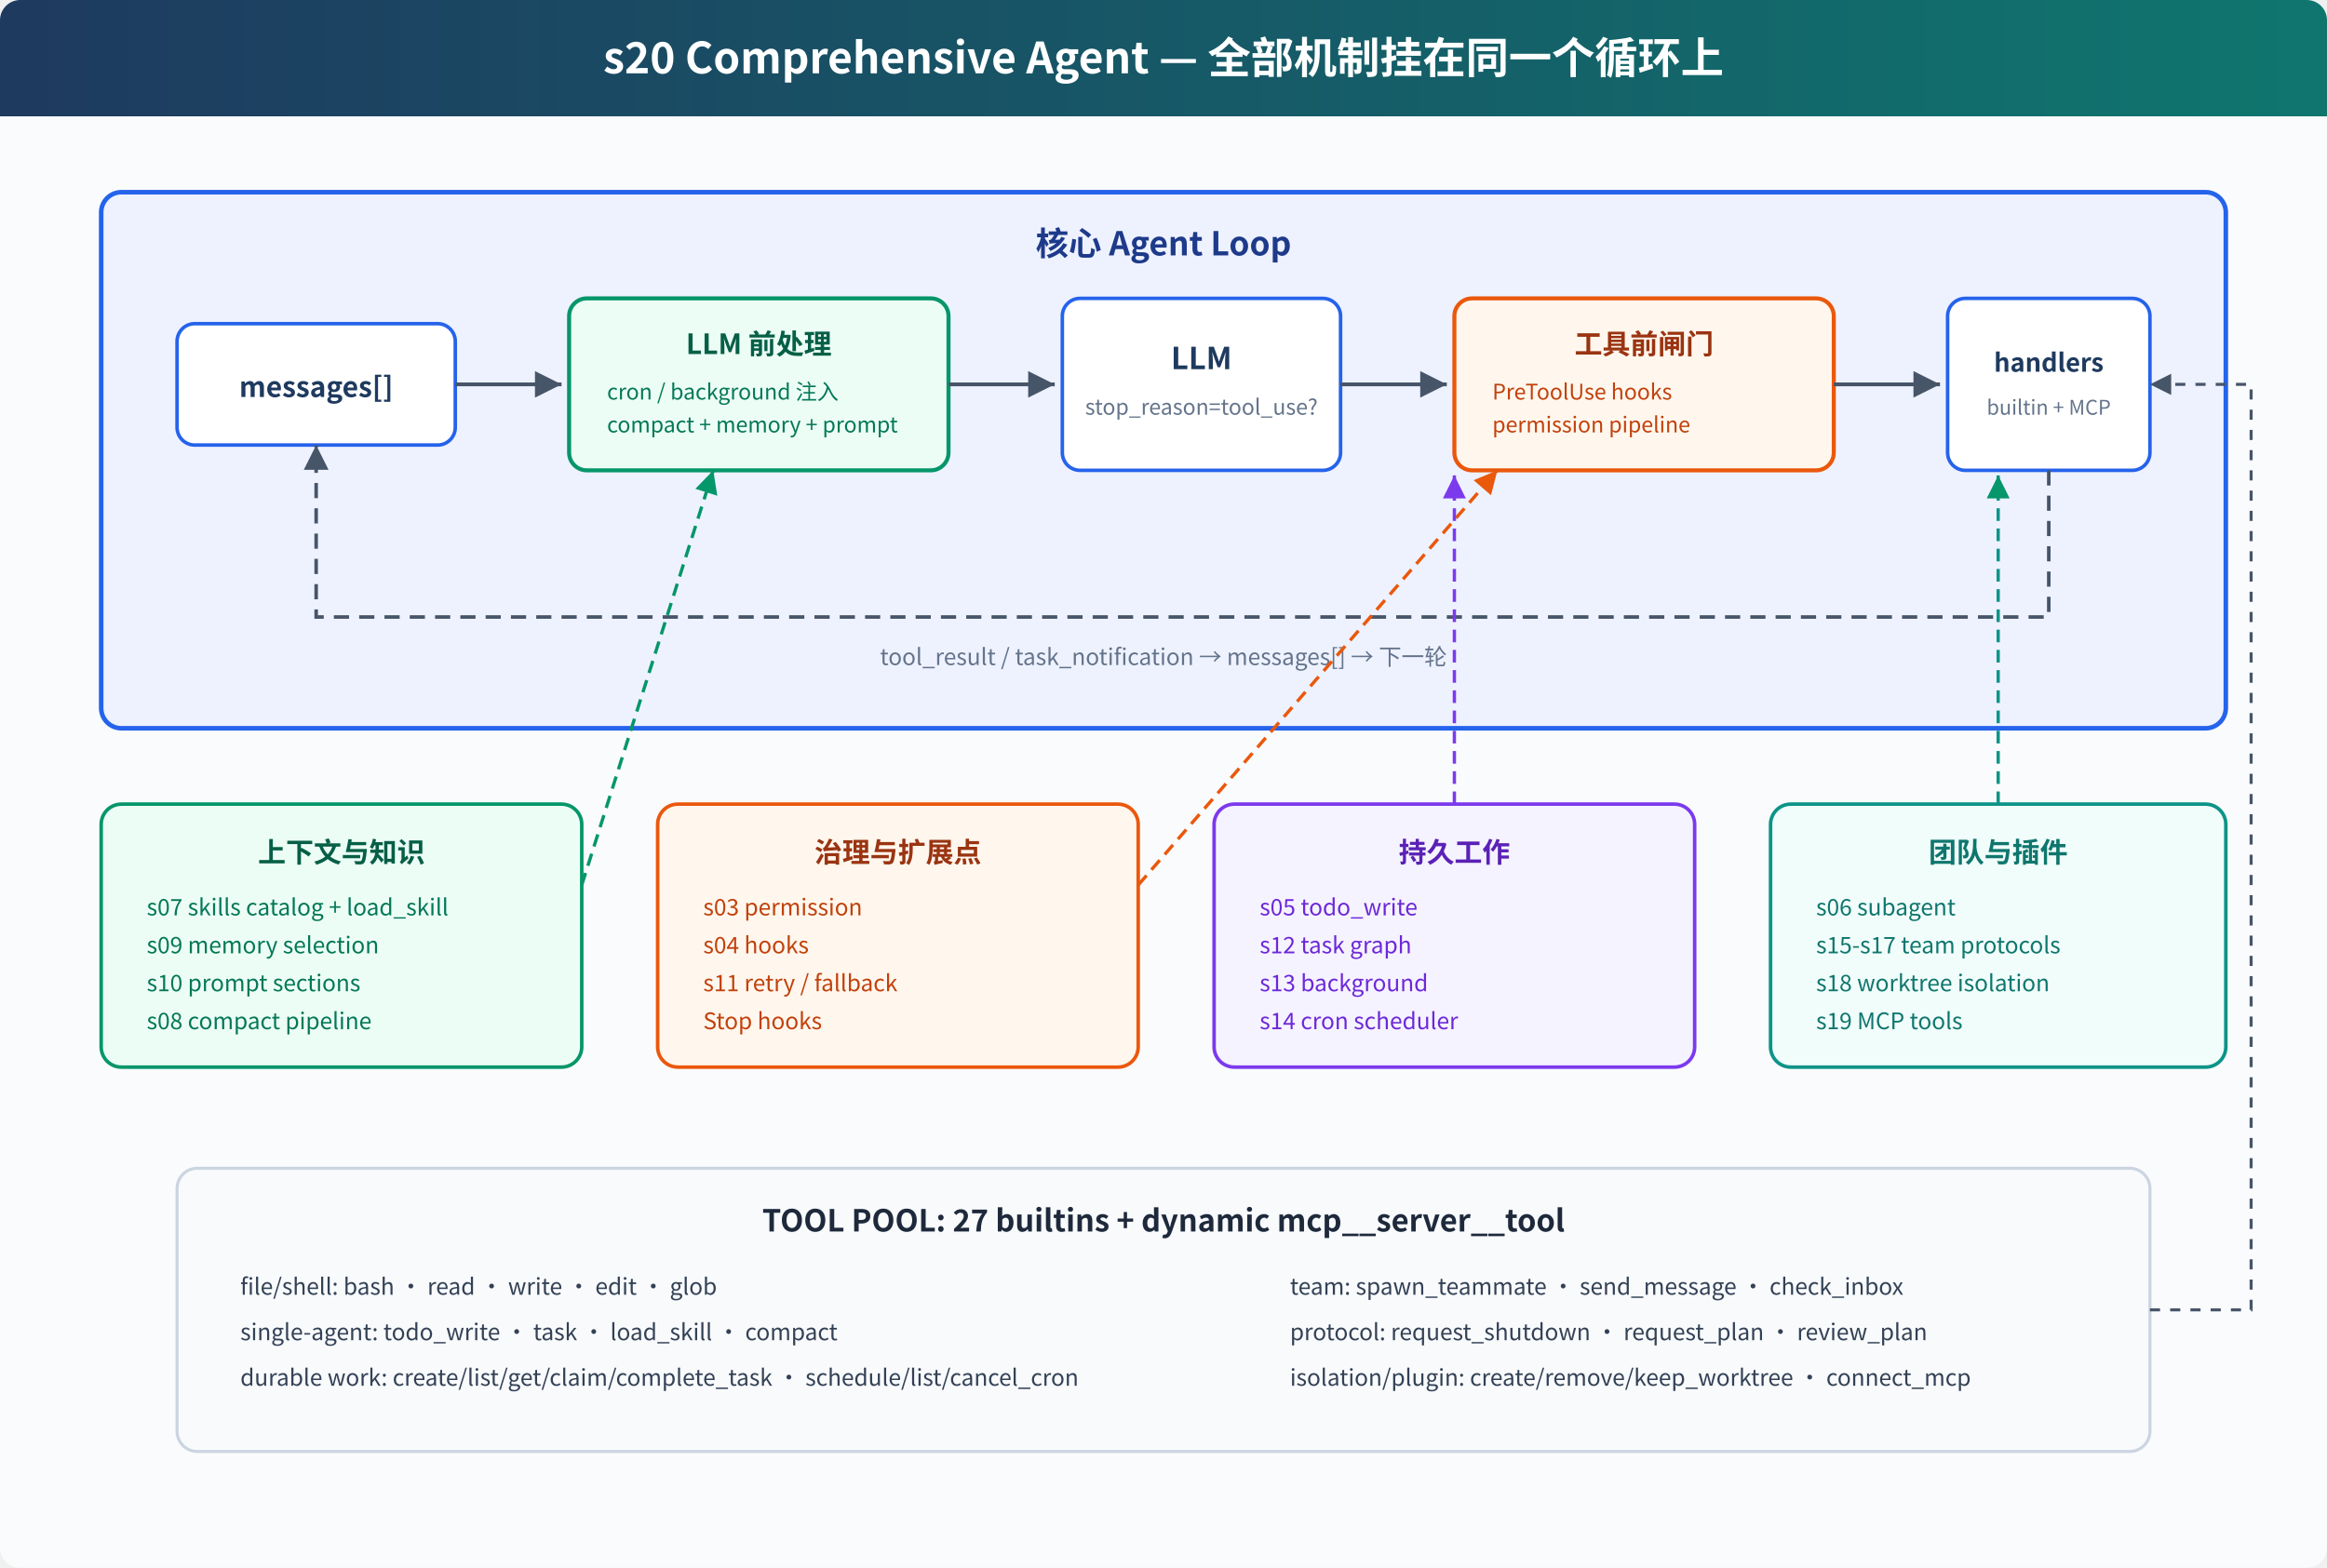
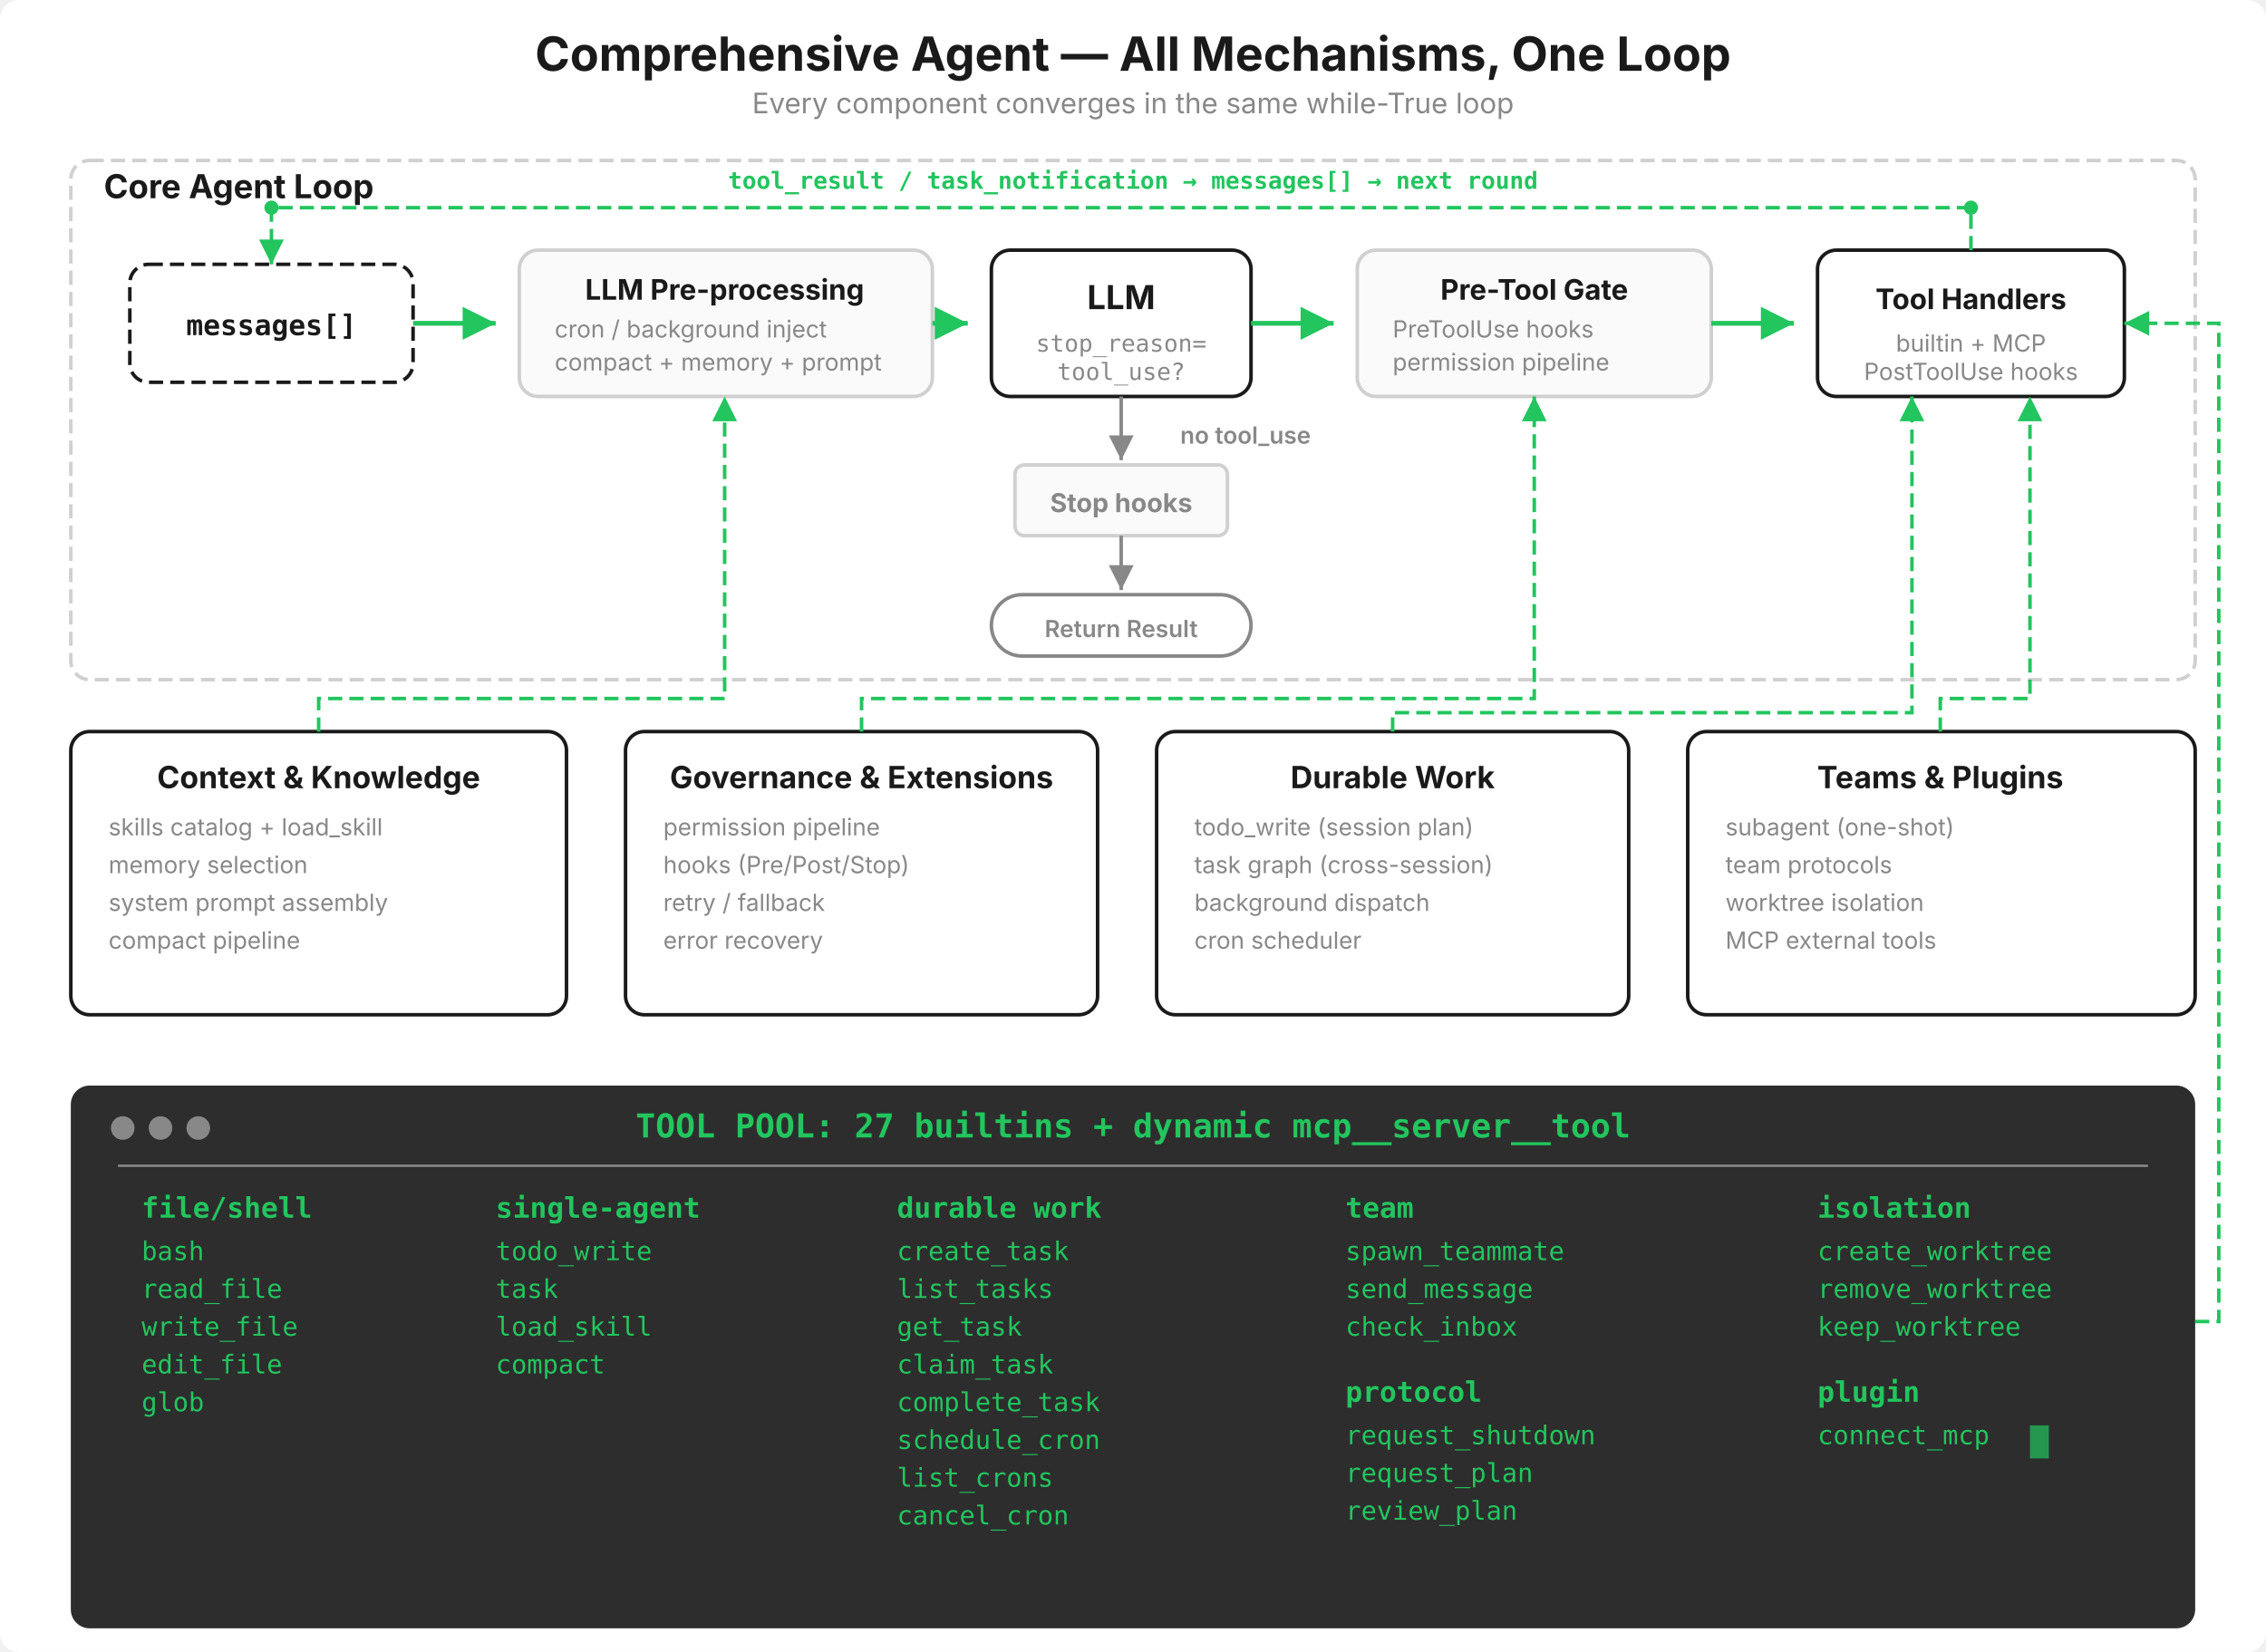
- <svg xmlns="http://www.w3.org/2000/svg" viewBox="0 0 920 620" font-family="'Noto Sans CJK SC', 'Droid Sans Fallback', system-ui, -apple-system, sans-serif">
+ <svg xmlns="http://www.w3.org/2000/svg" viewBox="0 0 960 700" font-family="system-ui, -apple-system, sans-serif">
  <defs>
-     <linearGradient id="header" x1="0" y1="0" x2="1" y2="0">
-       <stop offset="0%" stop-color="#1e3a5f" />
-       <stop offset="100%" stop-color="#0f766e" />
-     </linearGradient>
-     <marker id="arrow" viewBox="0 0 10 10" refX="10" refY="5" markerWidth="7" markerHeight="7" orient="auto-start-reverse">
-       <path d="M 0 0 L 10 5 L 0 10 z" fill="#475569" />
+     <marker id="arrow-green" viewBox="0 0 10 10" refX="10" refY="5" markerWidth="7" markerHeight="7" orient="auto-start-reverse">
+       <path d="M 0 0 L 10 5 L 0 10 z" fill="#22c55e" />
    </marker>
-     <marker id="arrow-green" viewBox="0 0 10 10" refX="10" refY="5" markerWidth="7" markerHeight="7" orient="auto-start-reverse">
-       <path d="M 0 0 L 10 5 L 0 10 z" fill="#059669" />
-     </marker>
-     <marker id="arrow-purple" viewBox="0 0 10 10" refX="10" refY="5" markerWidth="7" markerHeight="7" orient="auto-start-reverse">
-       <path d="M 0 0 L 10 5 L 0 10 z" fill="#7c3aed" />
-     </marker>
-     <marker id="arrow-orange" viewBox="0 0 10 10" refX="10" refY="5" markerWidth="7" markerHeight="7" orient="auto-start-reverse">
-       <path d="M 0 0 L 10 5 L 0 10 z" fill="#ea580c" />
+     <marker id="arrow-gray" viewBox="0 0 10 10" refX="10" refY="5" markerWidth="7" markerHeight="7" orient="auto-start-reverse">
+       <path d="M 0 0 L 10 5 L 0 10 z" fill="#888888" />
    </marker>
  </defs>
-   <rect width="920" height="620" rx="8" fill="#fafbfc" />
-   <rect x="0" y="0" width="920" height="46" rx="8" fill="url(#header)" />
-   <rect x="0" y="38" width="920" height="8" fill="url(#header)" />
-   <text x="460" y="29" text-anchor="middle" fill="#fff" font-size="17" font-weight="700">s20 Comprehensive Agent — 全部机制挂在同一个循环上</text>
-   <rect x="40" y="76" width="840" height="212" rx="8" fill="#eef2ff" stroke="#2563eb" stroke-width="1.8" />
-   <text x="460" y="101" text-anchor="middle" fill="#1e3a8a" font-size="13" font-weight="700">核心 Agent Loop</text>
-   <rect x="70" y="128" width="110" height="48" rx="7" fill="#fff" stroke="#2563eb" stroke-width="1.4" />
-   <text x="125" y="157" text-anchor="middle" fill="#1e3a5f" font-size="11" font-weight="700">messages[]</text>
-   <line x1="180" y1="152" x2="222" y2="152" stroke="#475569" stroke-width="1.5" marker-end="url(#arrow)" />
-   <rect x="225" y="118" width="150" height="68" rx="7" fill="#ecfdf5" stroke="#059669" stroke-width="1.6" />
-   <text x="300" y="140" text-anchor="middle" fill="#065f46" font-size="11" font-weight="700">LLM 前处理</text>
-   <text x="240" y="158" fill="#047857" font-size="8.5">cron / background 注入</text>
-   <text x="240" y="171" fill="#047857" font-size="8.5">compact + memory + prompt</text>
-   <line x1="375" y1="152" x2="417" y2="152" stroke="#475569" stroke-width="1.5" marker-end="url(#arrow)" />
-   <rect x="420" y="118" width="110" height="68" rx="7" fill="#fff" stroke="#2563eb" stroke-width="1.4" />
-   <text x="475" y="146" text-anchor="middle" fill="#1e3a5f" font-size="12" font-weight="700">LLM</text>
-   <text x="475" y="164" text-anchor="middle" fill="#64748b" font-size="8.5">stop_reason=tool_use?</text>
-   <line x1="530" y1="152" x2="572" y2="152" stroke="#475569" stroke-width="1.5" marker-end="url(#arrow)" />
-   <rect x="575" y="118" width="150" height="68" rx="7" fill="#fff7ed" stroke="#ea580c" stroke-width="1.6" />
-   <text x="650" y="140" text-anchor="middle" fill="#9a3412" font-size="11" font-weight="700">工具前闸门</text>
-   <text x="590" y="158" fill="#c2410c" font-size="8.5">PreToolUse hooks</text>
-   <text x="590" y="171" fill="#c2410c" font-size="8.5">permission pipeline</text>
-   <line x1="725" y1="152" x2="767" y2="152" stroke="#475569" stroke-width="1.5" marker-end="url(#arrow)" />
-   <rect x="770" y="118" width="80" height="68" rx="7" fill="#fff" stroke="#2563eb" stroke-width="1.4" />
-   <text x="810" y="147" text-anchor="middle" fill="#1e3a5f" font-size="10" font-weight="700">handlers</text>
-   <text x="810" y="164" text-anchor="middle" fill="#64748b" font-size="8">builtin + MCP</text>
-   <path d="M 810 186 L 810 244 L 125 244 L 125 176" fill="none" stroke="#475569" stroke-width="1.4" stroke-dasharray="6,4" marker-end="url(#arrow)" />
-   <text x="460" y="263" text-anchor="middle" fill="#64748b" font-size="9">tool_result / task_notification → messages[] → 下一轮</text>
-   <rect x="40" y="318" width="190" height="104" rx="8" fill="#ecfdf5" stroke="#059669" stroke-width="1.4" />
-   <text x="135" y="341" text-anchor="middle" fill="#065f46" font-size="11" font-weight="700">上下文与知识</text>
-   <text x="58" y="362" fill="#047857" font-size="9">s07 skills catalog + load_skill</text>
-   <text x="58" y="377" fill="#047857" font-size="9">s09 memory selection</text>
-   <text x="58" y="392" fill="#047857" font-size="9">s10 prompt sections</text>
-   <text x="58" y="407" fill="#047857" font-size="9">s08 compact pipeline</text>
-   <path d="M 230 350 L 282 186" fill="none" stroke="#059669" stroke-width="1.3" marker-end="url(#arrow-green)" stroke-dasharray="5,3" />
-   <rect x="260" y="318" width="190" height="104" rx="8" fill="#fff7ed" stroke="#ea580c" stroke-width="1.4" />
-   <text x="355" y="341" text-anchor="middle" fill="#9a3412" font-size="11" font-weight="700">治理与扩展点</text>
-   <text x="278" y="362" fill="#c2410c" font-size="9">s03 permission</text>
-   <text x="278" y="377" fill="#c2410c" font-size="9">s04 hooks</text>
-   <text x="278" y="392" fill="#c2410c" font-size="9">s11 retry / fallback</text>
-   <text x="278" y="407" fill="#c2410c" font-size="9">Stop hooks</text>
-   <path d="M 450 350 L 592 186" fill="none" stroke="#ea580c" stroke-width="1.3" marker-end="url(#arrow-orange)" stroke-dasharray="5,3" />
-   <rect x="480" y="318" width="190" height="104" rx="8" fill="#f5f3ff" stroke="#7c3aed" stroke-width="1.4" />
-   <text x="575" y="341" text-anchor="middle" fill="#5b21b6" font-size="11" font-weight="700">持久工作</text>
-   <text x="498" y="362" fill="#6d28d9" font-size="9">s05 todo_write</text>
-   <text x="498" y="377" fill="#6d28d9" font-size="9">s12 task graph</text>
-   <text x="498" y="392" fill="#6d28d9" font-size="9">s13 background</text>
-   <text x="498" y="407" fill="#6d28d9" font-size="9">s14 cron scheduler</text>
-   <path d="M 575 318 L 575 188" fill="none" stroke="#7c3aed" stroke-width="1.3" marker-end="url(#arrow-purple)" stroke-dasharray="5,3" />
-   <rect x="700" y="318" width="180" height="104" rx="8" fill="#f0fdfa" stroke="#0d9488" stroke-width="1.4" />
-   <text x="790" y="341" text-anchor="middle" fill="#0f766e" font-size="11" font-weight="700">团队与插件</text>
-   <text x="718" y="362" fill="#0f766e" font-size="9">s06 subagent</text>
-   <text x="718" y="377" fill="#0f766e" font-size="9">s15-s17 team protocols</text>
-   <text x="718" y="392" fill="#0f766e" font-size="9">s18 worktree isolation</text>
-   <text x="718" y="407" fill="#0f766e" font-size="9">s19 MCP tools</text>
-   <path d="M 790 318 L 790 188" fill="none" stroke="#0d9488" stroke-width="1.3" marker-end="url(#arrow-green)" stroke-dasharray="5,3" />
-   <rect x="70" y="462" width="780" height="112" rx="8" fill="#f8fafc" stroke="#cbd5e1" stroke-width="1.2" />
-   <text x="460" y="487" text-anchor="middle" fill="#1e293b" font-size="12" font-weight="700">TOOL POOL: 27 builtins + dynamic mcp__server__tool</text>
-   <text x="95" y="512" fill="#334155" font-size="9">file/shell: bash · read · write · edit · glob</text>
-   <text x="95" y="530" fill="#334155" font-size="9">single-agent: todo_write · task · load_skill · compact</text>
-   <text x="95" y="548" fill="#334155" font-size="9">durable work: create/list/get/claim/complete_task · schedule/list/cancel_cron</text>
-   <text x="510" y="512" fill="#334155" font-size="9">team: spawn_teammate · send_message · check_inbox</text>
-   <text x="510" y="530" fill="#334155" font-size="9">protocol: request_shutdown · request_plan · review_plan</text>
-   <text x="510" y="548" fill="#334155" font-size="9">isolation/plugin: create/remove/keep_worktree · connect_mcp</text>
-   <path d="M 850 518 L 890 518 L 890 152 L 850 152" fill="none" stroke="#475569" stroke-width="1.2" marker-end="url(#arrow)" stroke-dasharray="4,4" />
+   <rect width="960" height="700" rx="8" fill="#ffffff" />
+   <text x="480" y="30" text-anchor="middle" fill="#1a1a1a" font-size="20" font-weight="700">Comprehensive Agent — All Mechanisms, One Loop</text>
+   <text x="480" y="48" text-anchor="middle" fill="#888888" font-size="12">Every component converges in the same while-True loop</text>
+   <rect x="30" y="68" width="900" height="220" rx="8" fill="#ffffff" stroke="#d0d0d0" stroke-width="1.5" stroke-dasharray="6,3" />
+   <text x="44" y="84" fill="#1a1a1a" font-size="14" font-weight="700">Core Agent Loop</text>
+   <rect x="55" y="112" width="120" height="50" rx="8" fill="#ffffff" stroke="#1a1a1a" stroke-width="1.5" stroke-dasharray="6,3" />
+   <text x="115" y="142" text-anchor="middle" fill="#1a1a1a" font-size="12" font-weight="700" font-family="monospace">messages[]</text>
+   <line x1="175" y1="137" x2="210" y2="137" stroke="#22c55e" stroke-width="2" marker-end="url(#arrow-green)" />
+   <rect x="220" y="106" width="175" height="62" rx="8" fill="#fafafa" stroke="#d0d0d0" stroke-width="1.5" />
+   <text x="307" y="127" text-anchor="middle" fill="#1a1a1a" font-size="12" font-weight="700">LLM Pre-processing</text>
+   <text x="235" y="143" fill="#888888" font-size="10">cron / background inject</text>
+   <text x="235" y="157" fill="#888888" font-size="10">compact + memory + prompt</text>
+   <line x1="395" y1="137" x2="410" y2="137" stroke="#22c55e" stroke-width="2" marker-end="url(#arrow-green)" />
+   <rect x="420" y="106" width="110" height="62" rx="8" fill="#ffffff" stroke="#1a1a1a" stroke-width="1.5" />
+   <text x="475" y="131" text-anchor="middle" fill="#1a1a1a" font-size="14" font-weight="700">LLM</text>
+   <text x="475" y="149" text-anchor="middle" fill="#888888" font-size="10" font-family="monospace">stop_reason=</text>
+   <text x="475" y="161" text-anchor="middle" fill="#888888" font-size="10" font-family="monospace">tool_use?</text>
+   <line x1="530" y1="137" x2="565" y2="137" stroke="#22c55e" stroke-width="2" marker-end="url(#arrow-green)" />
+   <rect x="575" y="106" width="150" height="62" rx="8" fill="#fafafa" stroke="#d0d0d0" stroke-width="1.5" />
+   <text x="650" y="127" text-anchor="middle" fill="#1a1a1a" font-size="12" font-weight="700">Pre-Tool Gate</text>
+   <text x="590" y="143" fill="#888888" font-size="10">PreToolUse hooks</text>
+   <text x="590" y="157" fill="#888888" font-size="10">permission pipeline</text>
+   <line x1="725" y1="137" x2="760" y2="137" stroke="#22c55e" stroke-width="2" marker-end="url(#arrow-green)" />
+   <rect x="770" y="106" width="130" height="62" rx="8" fill="#ffffff" stroke="#1a1a1a" stroke-width="1.5" />
+   <text x="835" y="131" text-anchor="middle" fill="#1a1a1a" font-size="12" font-weight="700">Tool Handlers</text>
+   <text x="835" y="149" text-anchor="middle" fill="#888888" font-size="10">builtin + MCP</text>
+   <text x="835" y="161" text-anchor="middle" fill="#888888" font-size="10">PostToolUse hooks</text>
+   <path d="M 835 106 L 835 88 L 115 88 L 115 112" fill="none" stroke="#22c55e" stroke-width="1.5" stroke-dasharray="6,3" marker-end="url(#arrow-green)" />
+   <circle cx="835" cy="88" r="3" fill="#22c55e" />
+   <circle cx="115" cy="88" r="3" fill="#22c55e" />
+   <text x="480" y="80" text-anchor="middle" fill="#22c55e" font-size="10" font-weight="600" font-family="monospace">tool_result / task_notification → messages[] → next round</text>
+   <line x1="475" y1="168" x2="475" y2="195" stroke="#888888" stroke-width="1.5" marker-end="url(#arrow-gray)" />
+   <text x="500" y="188" fill="#888888" font-size="10" font-weight="600">no tool_use</text>
+   <rect x="430" y="197" width="90" height="30" rx="4" fill="#fafafa" stroke="#d0d0d0" stroke-width="1.5" />
+   <text x="475" y="217" text-anchor="middle" fill="#888888" font-size="11" font-weight="700">Stop hooks</text>
+   <line x1="475" y1="227" x2="475" y2="250" stroke="#888888" stroke-width="1.5" marker-end="url(#arrow-gray)" />
+   <rect x="420" y="252" width="110" height="26" rx="13" fill="#ffffff" stroke="#888888" stroke-width="1.5" />
+   <text x="475" y="270" text-anchor="middle" fill="#888888" font-size="10" font-weight="600">Return Result</text>
+   <rect x="30" y="310" width="210" height="120" rx="8" fill="#ffffff" stroke="#1a1a1a" stroke-width="1.5" />
+   <text x="135" y="334" text-anchor="middle" fill="#1a1a1a" font-size="13" font-weight="700">Context &amp; Knowledge</text>
+   <text x="46" y="354" fill="#888888" font-size="10">skills catalog + load_skill</text>
+   <text x="46" y="370" fill="#888888" font-size="10">memory selection</text>
+   <text x="46" y="386" fill="#888888" font-size="10">system prompt assembly</text>
+   <text x="46" y="402" fill="#888888" font-size="10">compact pipeline</text>
+   <path d="M 135 310 L 135 296 L 307 296 L 307 168" fill="none" stroke="#22c55e" stroke-width="1.5" stroke-dasharray="6,3" marker-end="url(#arrow-green)" />
+   <rect x="265" y="310" width="200" height="120" rx="8" fill="#ffffff" stroke="#1a1a1a" stroke-width="1.5" />
+   <text x="365" y="334" text-anchor="middle" fill="#1a1a1a" font-size="13" font-weight="700">Governance &amp; Extensions</text>
+   <text x="281" y="354" fill="#888888" font-size="10">permission pipeline</text>
+   <text x="281" y="370" fill="#888888" font-size="10">hooks (Pre/Post/Stop)</text>
+   <text x="281" y="386" fill="#888888" font-size="10">retry / fallback</text>
+   <text x="281" y="402" fill="#888888" font-size="10">error recovery</text>
+   <path d="M 365 310 L 365 296 L 650 296 L 650 168" fill="none" stroke="#22c55e" stroke-width="1.5" stroke-dasharray="6,3" marker-end="url(#arrow-green)" />
+   <rect x="490" y="310" width="200" height="120" rx="8" fill="#ffffff" stroke="#1a1a1a" stroke-width="1.5" />
+   <text x="590" y="334" text-anchor="middle" fill="#1a1a1a" font-size="13" font-weight="700">Durable Work</text>
+   <text x="506" y="354" fill="#888888" font-size="10">todo_write (session plan)</text>
+   <text x="506" y="370" fill="#888888" font-size="10">task graph (cross-session)</text>
+   <text x="506" y="386" fill="#888888" font-size="10">background dispatch</text>
+   <text x="506" y="402" fill="#888888" font-size="10">cron scheduler</text>
+   <path d="M 590 310 L 590 302 L 810 302 L 810 168" fill="none" stroke="#22c55e" stroke-width="1.5" stroke-dasharray="6,3" marker-end="url(#arrow-green)" />
+   <rect x="715" y="310" width="215" height="120" rx="8" fill="#ffffff" stroke="#1a1a1a" stroke-width="1.5" />
+   <text x="822" y="334" text-anchor="middle" fill="#1a1a1a" font-size="13" font-weight="700">Teams &amp; Plugins</text>
+   <text x="731" y="354" fill="#888888" font-size="10">subagent (one-shot)</text>
+   <text x="731" y="370" fill="#888888" font-size="10">team protocols</text>
+   <text x="731" y="386" fill="#888888" font-size="10">worktree isolation</text>
+   <text x="731" y="402" fill="#888888" font-size="10">MCP external tools</text>
+   <path d="M 822 310 L 822 296 L 860 296 L 860 168" fill="none" stroke="#22c55e" stroke-width="1.5" stroke-dasharray="6,3" marker-end="url(#arrow-green)" />
+   <rect x="30" y="460" width="900" height="230" rx="8" fill="#2d2d2d" />
+   <circle cx="52" cy="478" r="5" fill="#888888" />
+   <circle cx="68" cy="478" r="5" fill="#888888" />
+   <circle cx="84" cy="478" r="5" fill="#888888" />
+   <text x="480" y="482" text-anchor="middle" fill="#22c55e" font-size="14" font-weight="700" font-family="monospace">TOOL POOL: 27 builtins + dynamic mcp__server__tool</text>
+   <line x1="50" y1="494" x2="910" y2="494" stroke="#888888" stroke-width="1" />
+   <text x="60" y="516" fill="#22c55e" font-size="12" font-weight="700" font-family="monospace">file/shell</text>
+   <text x="60" y="534" fill="#22c55e" font-size="11" font-family="monospace">  bash</text>
+   <text x="60" y="550" fill="#22c55e" font-size="11" font-family="monospace">  read_file</text>
+   <text x="60" y="566" fill="#22c55e" font-size="11" font-family="monospace">  write_file</text>
+   <text x="60" y="582" fill="#22c55e" font-size="11" font-family="monospace">  edit_file</text>
+   <text x="60" y="598" fill="#22c55e" font-size="11" font-family="monospace">  glob</text>
+   <text x="210" y="516" fill="#22c55e" font-size="12" font-weight="700" font-family="monospace">single-agent</text>
+   <text x="210" y="534" fill="#22c55e" font-size="11" font-family="monospace">  todo_write</text>
+   <text x="210" y="550" fill="#22c55e" font-size="11" font-family="monospace">  task</text>
+   <text x="210" y="566" fill="#22c55e" font-size="11" font-family="monospace">  load_skill</text>
+   <text x="210" y="582" fill="#22c55e" font-size="11" font-family="monospace">  compact</text>
+   <text x="380" y="516" fill="#22c55e" font-size="12" font-weight="700" font-family="monospace">durable work</text>
+   <text x="380" y="534" fill="#22c55e" font-size="11" font-family="monospace">  create_task</text>
+   <text x="380" y="550" fill="#22c55e" font-size="11" font-family="monospace">  list_tasks</text>
+   <text x="380" y="566" fill="#22c55e" font-size="11" font-family="monospace">  get_task</text>
+   <text x="380" y="582" fill="#22c55e" font-size="11" font-family="monospace">  claim_task</text>
+   <text x="380" y="598" fill="#22c55e" font-size="11" font-family="monospace">  complete_task</text>
+   <text x="380" y="614" fill="#22c55e" font-size="11" font-family="monospace">  schedule_cron</text>
+   <text x="380" y="630" fill="#22c55e" font-size="11" font-family="monospace">  list_crons</text>
+   <text x="380" y="646" fill="#22c55e" font-size="11" font-family="monospace">  cancel_cron</text>
+   <text x="570" y="516" fill="#22c55e" font-size="12" font-weight="700" font-family="monospace">team</text>
+   <text x="570" y="534" fill="#22c55e" font-size="11" font-family="monospace">  spawn_teammate</text>
+   <text x="570" y="550" fill="#22c55e" font-size="11" font-family="monospace">  send_message</text>
+   <text x="570" y="566" fill="#22c55e" font-size="11" font-family="monospace">  check_inbox</text>
+   <text x="570" y="594" fill="#22c55e" font-size="12" font-weight="700" font-family="monospace">protocol</text>
+   <text x="570" y="612" fill="#22c55e" font-size="11" font-family="monospace">  request_shutdown</text>
+   <text x="570" y="628" fill="#22c55e" font-size="11" font-family="monospace">  request_plan</text>
+   <text x="570" y="644" fill="#22c55e" font-size="11" font-family="monospace">  review_plan</text>
+   <text x="770" y="516" fill="#22c55e" font-size="12" font-weight="700" font-family="monospace">isolation</text>
+   <text x="770" y="534" fill="#22c55e" font-size="11" font-family="monospace">  create_worktree</text>
+   <text x="770" y="550" fill="#22c55e" font-size="11" font-family="monospace">  remove_worktree</text>
+   <text x="770" y="566" fill="#22c55e" font-size="11" font-family="monospace">  keep_worktree</text>
+   <text x="770" y="594" fill="#22c55e" font-size="12" font-weight="700" font-family="monospace">plugin</text>
+   <text x="770" y="612" fill="#22c55e" font-size="11" font-family="monospace">  connect_mcp</text>
+   <rect x="860" y="604" width="8" height="14" fill="#22c55e" opacity="0.7" />
+   <path d="M 930 560 L 940 560 L 940 137 L 900 137" fill="none" stroke="#22c55e" stroke-width="1.5" stroke-dasharray="6,3" marker-end="url(#arrow-green)" />
</svg>
